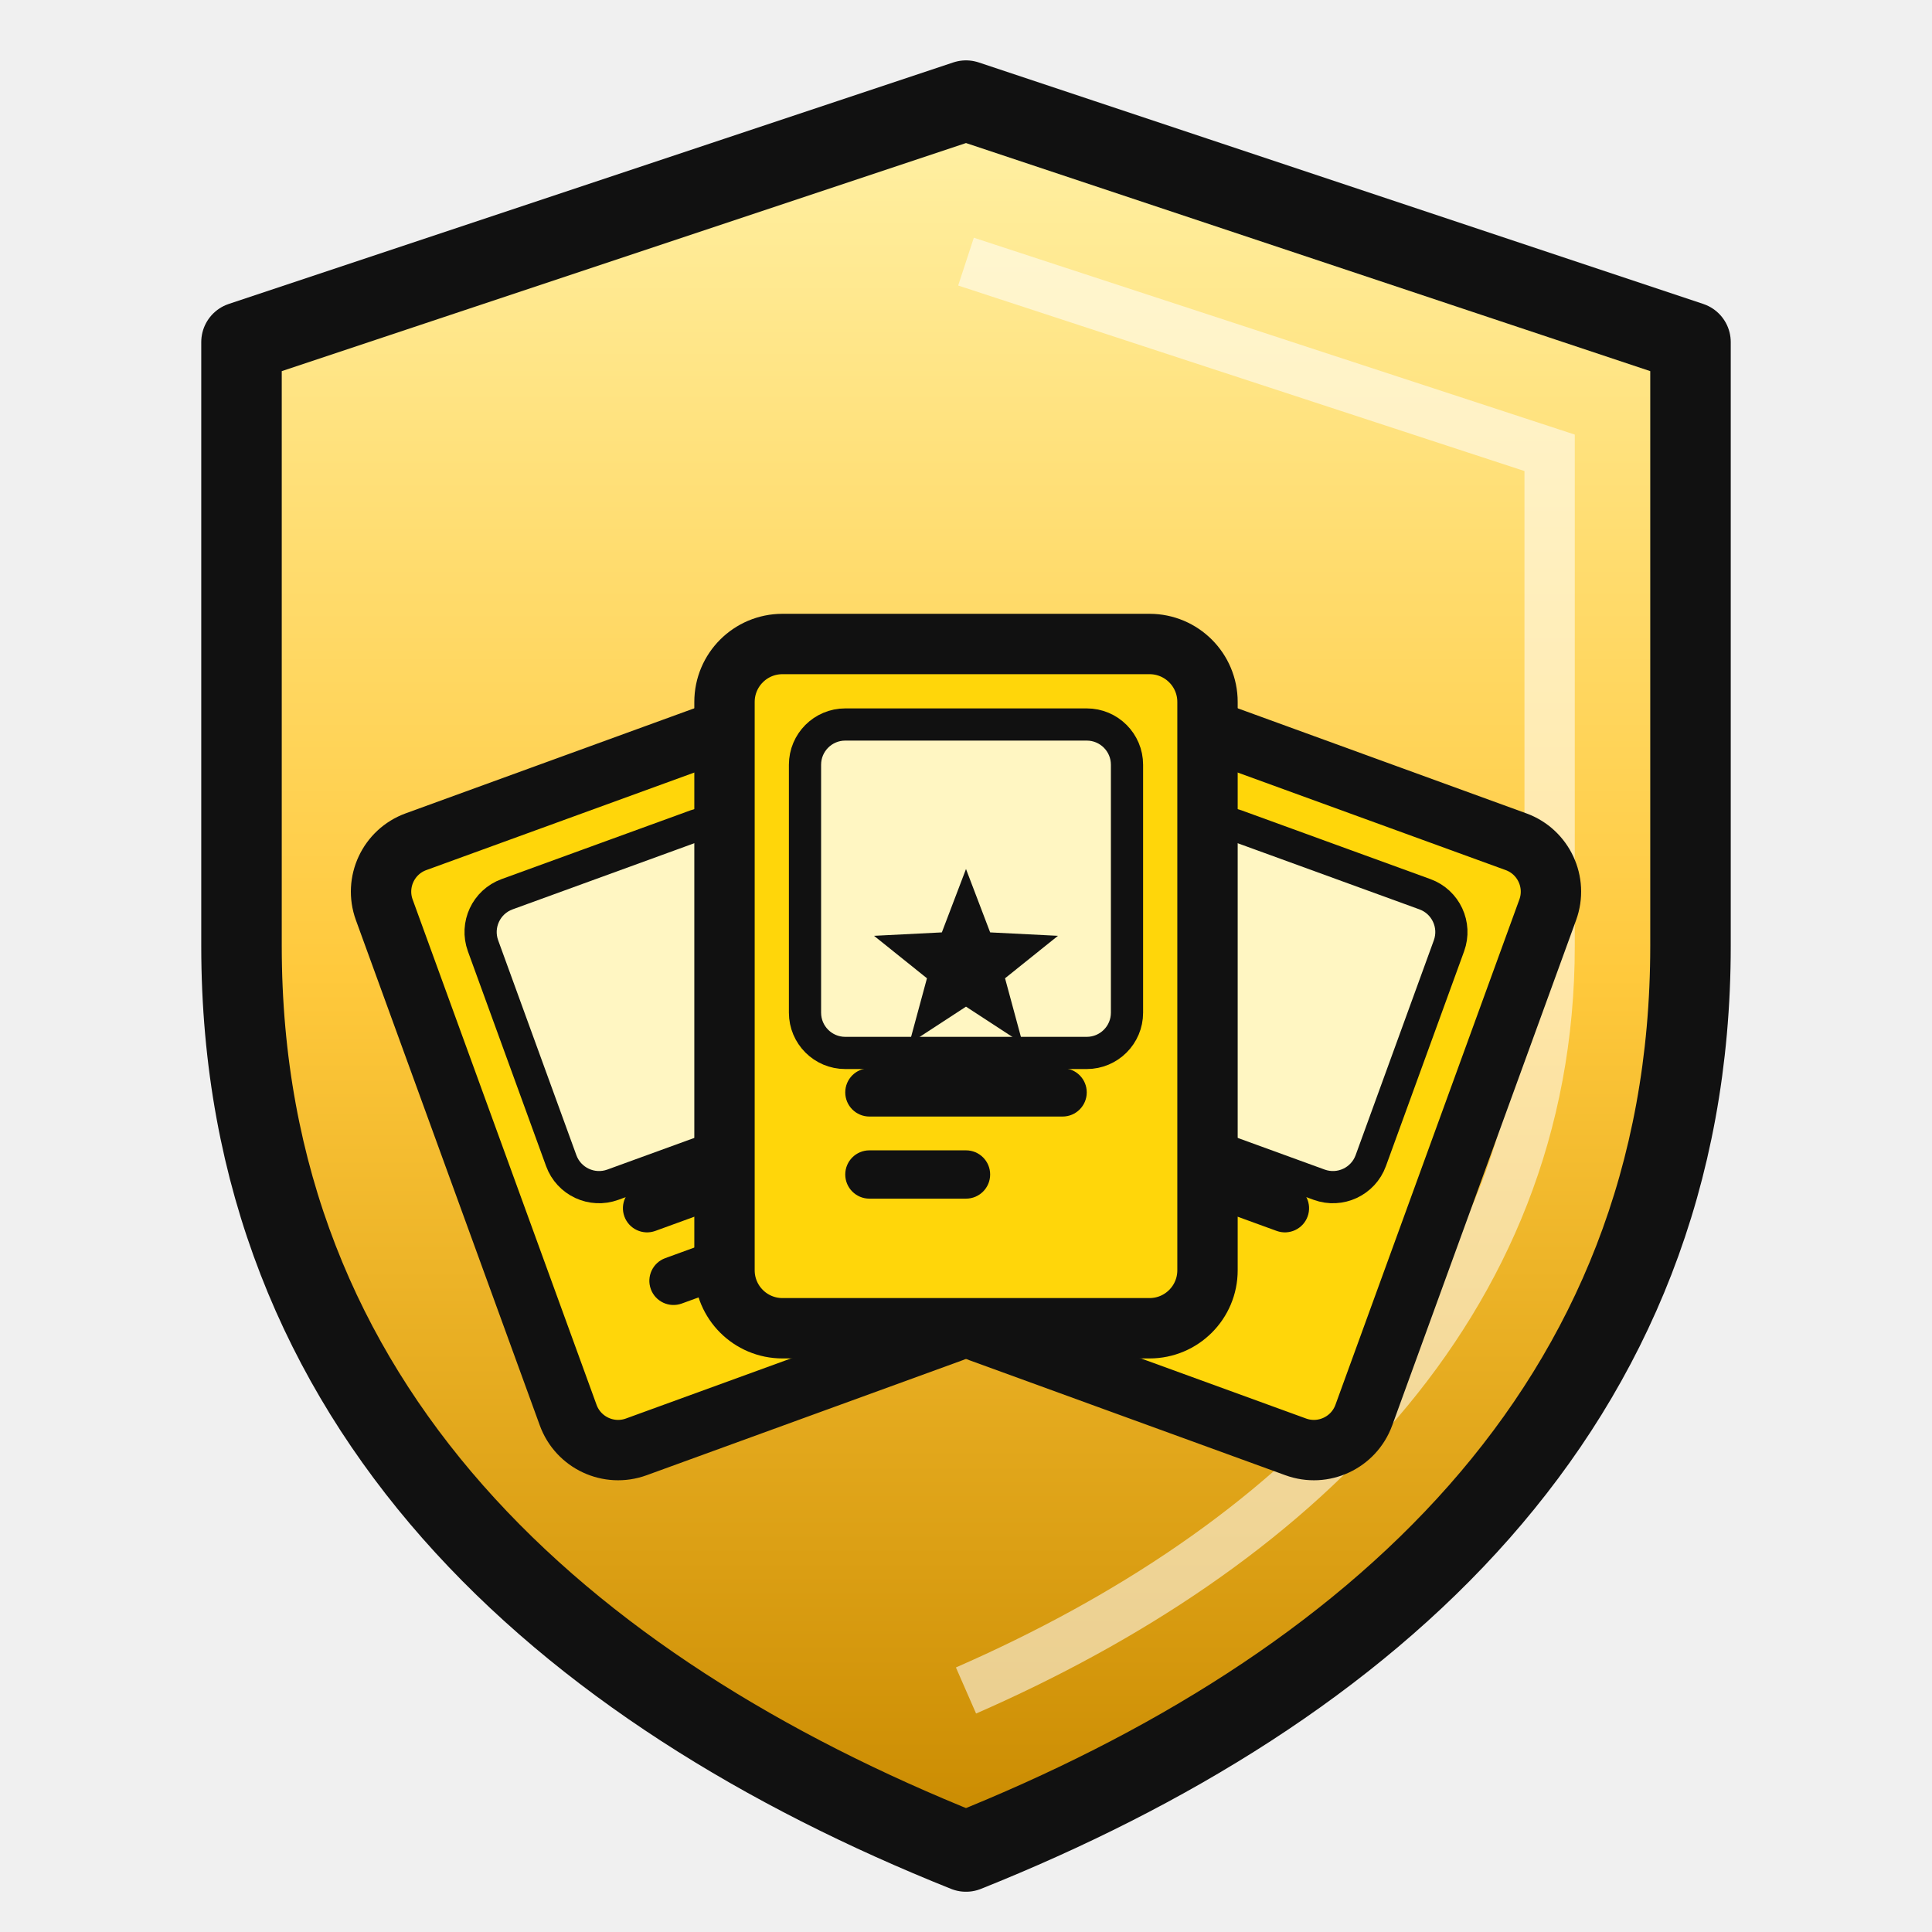
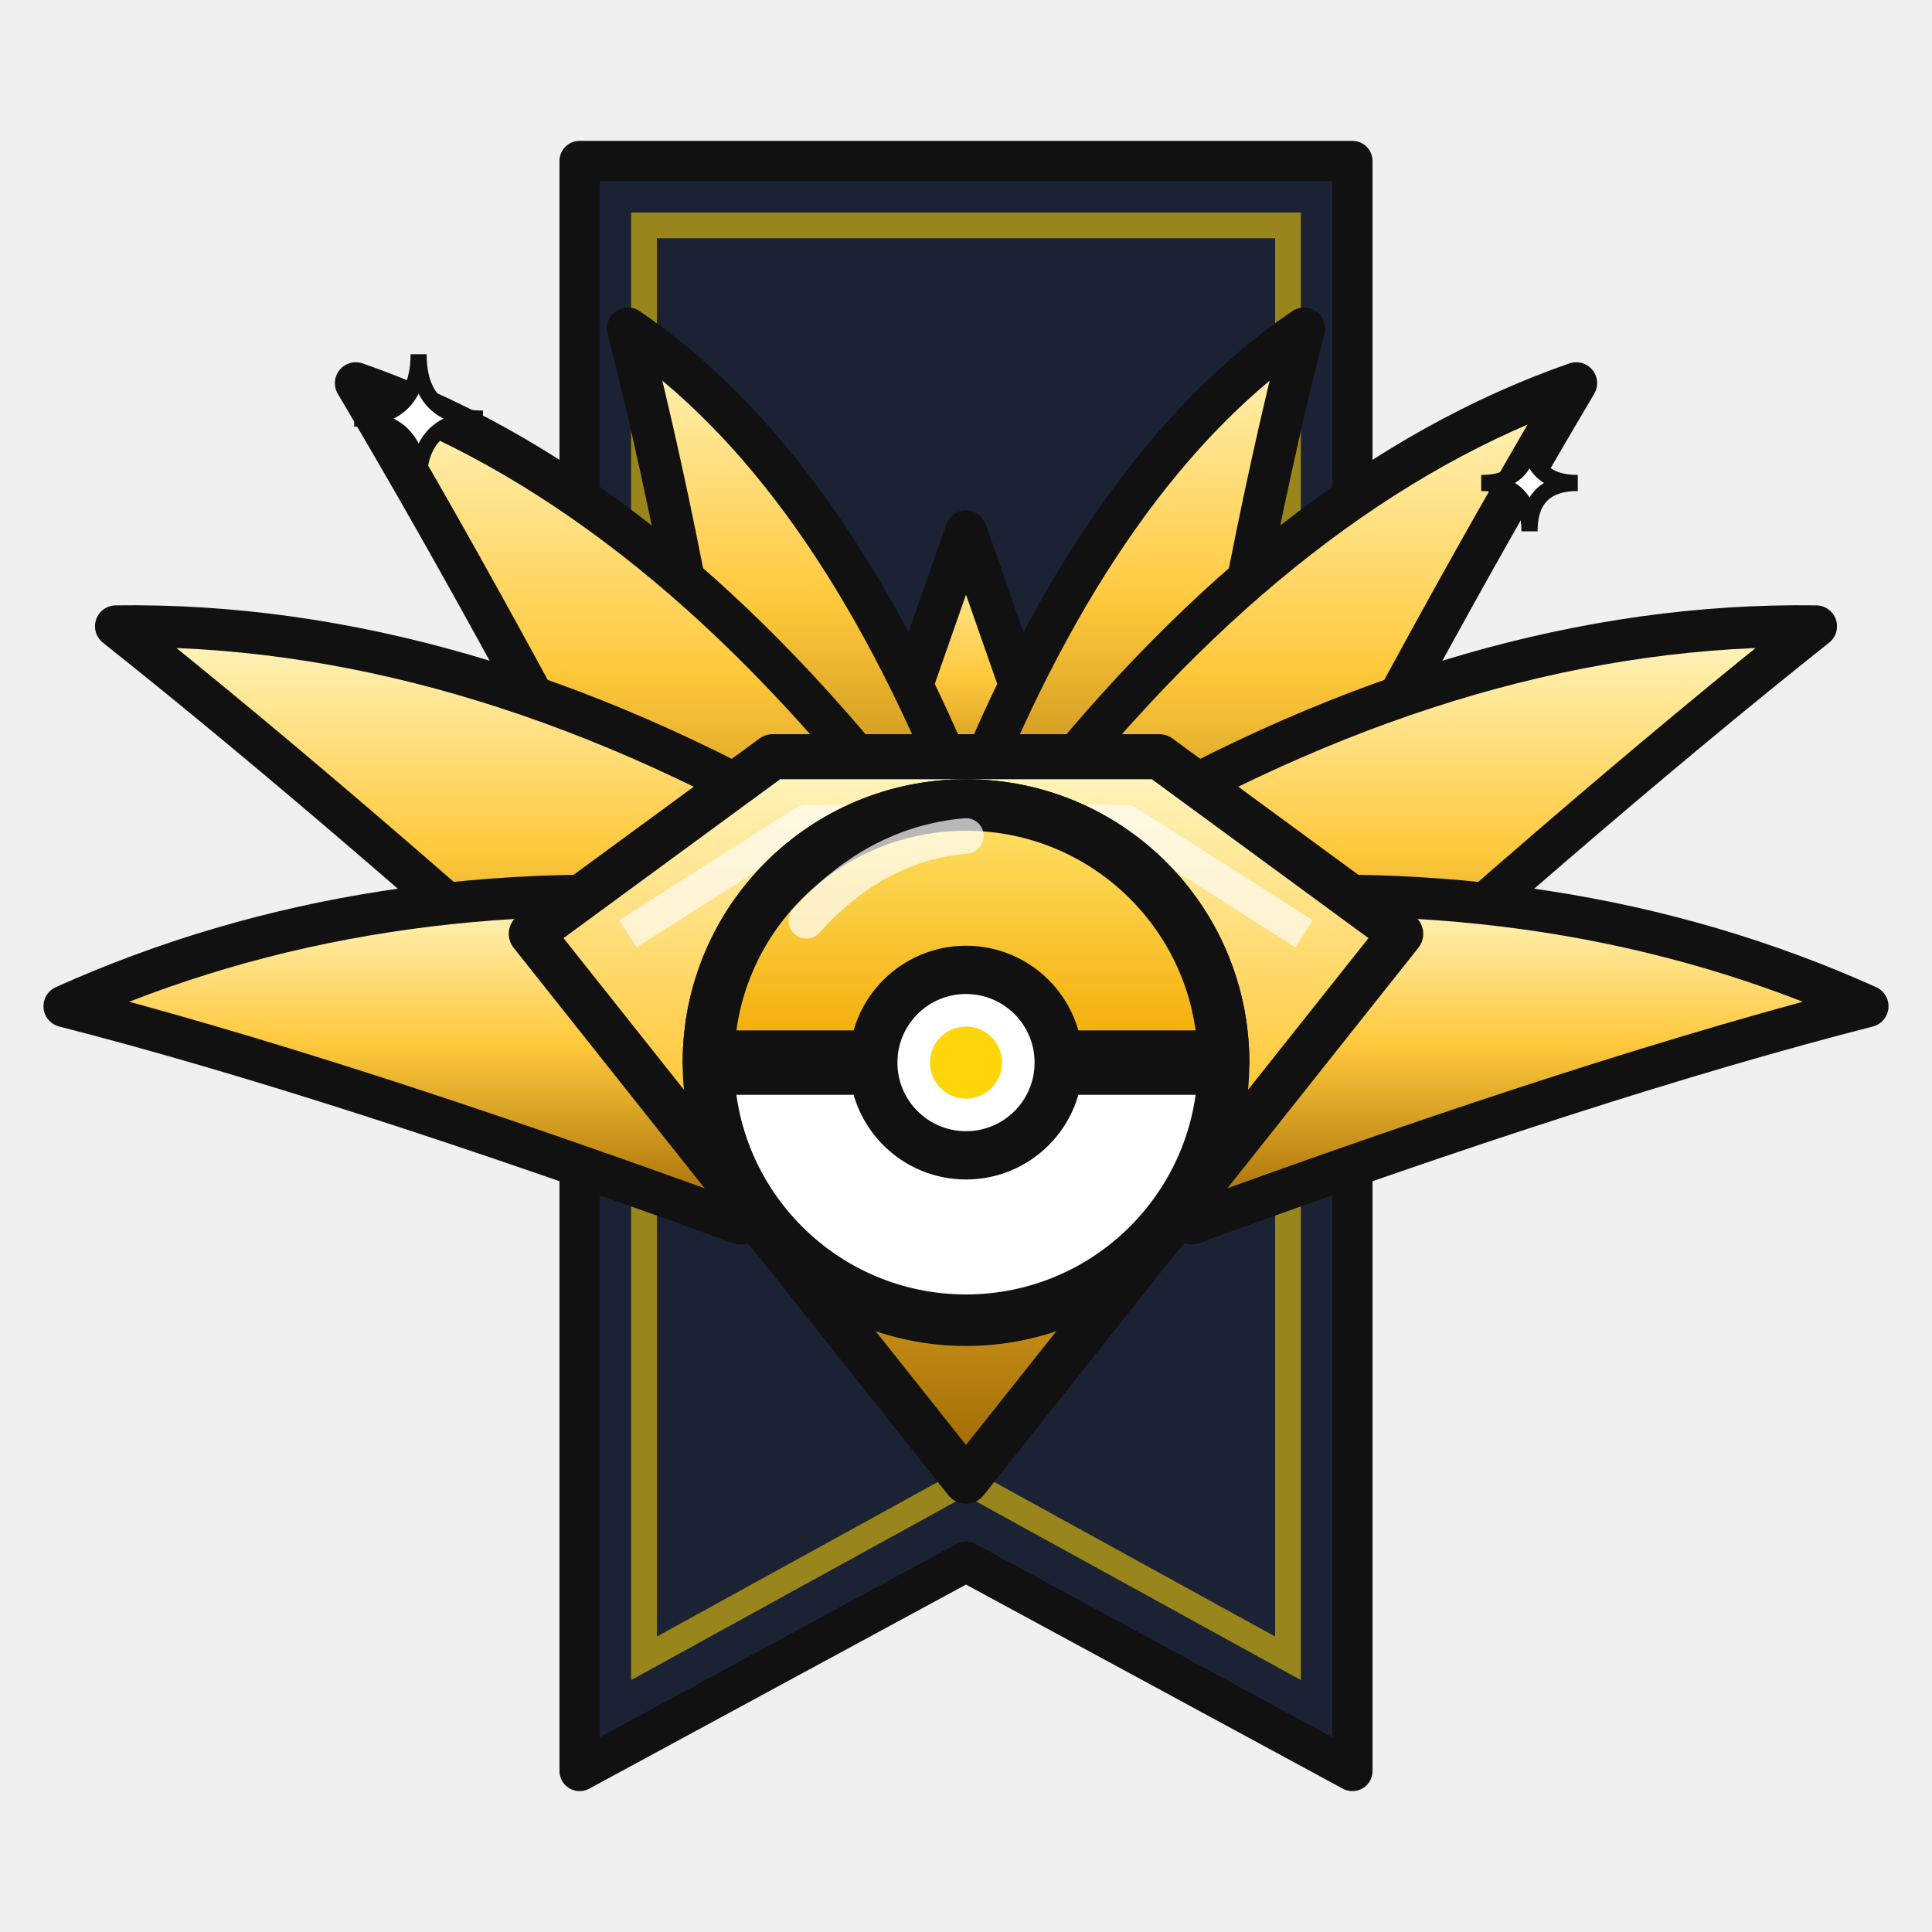
- <svg xmlns="http://www.w3.org/2000/svg" viewBox="0 0 96 96" width="96" height="96">
+ <svg xmlns="http://www.w3.org/2000/svg" viewBox="0 0 120 120" width="120" height="120">
  <defs>
-     <linearGradient id="g" x1="0" y1="0" x2="0" y2="1">
-       <stop offset="0" stop-color="#FFF1A6" />
-       <stop offset="0.5" stop-color="#FFC93C" />
-       <stop offset="1" stop-color="#C98A00" />
+     <linearGradient id="m3" x1="0" y1="0" x2="0" y2="1">
+       <stop offset="0" stop-color="#FFF6C2" />
+       <stop offset="0.45" stop-color="#FFC93C" />
+       <stop offset="1" stop-color="#9C6500" />
+     </linearGradient>
+     <linearGradient id="t3" x1="0" y1="0" x2="0" y2="1">
+       <stop offset="0" stop-color="#FFE46B" />
+       <stop offset="1" stop-color="#F2A900" />
    </linearGradient>
  </defs>
-   <path d="M48 5 L84 17 L84 47 C84 70 68 84 48 92 C28 84 12 70 12 47 L12 17 Z" fill="url(#g)" stroke="#111111" stroke-width="4" stroke-linejoin="round" />
-   <path d="M48 13 L77 22.5 L77 47 C77 65 64 77 48 84" fill="none" stroke="#FFFFFF" stroke-opacity="0.55" stroke-width="2.5" />
-   <g transform="translate(34 54) rotate(-20)">
-     <rect x="-11" y="-16" width="22" height="32" rx="2.64" fill="#FFD60A" stroke="#111111" stroke-width="3" />
-     <rect x="-7" y="-12" width="14" height="15.36" rx="2" fill="#FFF6C2" stroke="#111111" stroke-width="1.6" />
-     <rect x="-5" y="3.84" width="10" height="2.4" rx="1.2" fill="#111111" />
-     <rect x="-5" y="7.68" width="6" height="2.4" rx="1.2" fill="#111111" />
+   <path d="M36 10 H84 V110 L60 97 L36 110 Z" fill="#1B2233" stroke="#111111" stroke-width="2.5" stroke-linejoin="round" />
+   <path d="M40 14 H80 V103 L60 92 L40 103 Z" fill="none" stroke="#FFD60A" stroke-opacity="0.55" stroke-width="1.6" />
+   <path d="M53 53 L60 33 L67 53 Z" fill="url(#m3)" stroke="#111111" stroke-width="2.6" stroke-linejoin="round" />
+   <path d="M59.9 49.9 Q51.5 28.9 39.0 20.4 Q43.2 36.9 46.1 57.9 Z" fill="url(#m3)" stroke="#111111" stroke-width="2.6" stroke-linejoin="round" />
+   <path d="M60.1 49.9 Q68.5 28.9 81.0 20.4 Q76.8 36.9 73.9 57.9 Z" fill="url(#m3)" stroke="#111111" stroke-width="2.6" stroke-linejoin="round" />
+   <path d="M55.6 49.9 Q39.9 30.0 22.1 23.8 Q31.9 40.3 43.6 63.3 Z" fill="url(#m3)" stroke="#111111" stroke-width="2.6" stroke-linejoin="round" />
+   <path d="M64.4 49.9 Q80.1 30.0 97.9 23.8 Q88.1 40.3 76.4 63.3 Z" fill="url(#m3)" stroke="#111111" stroke-width="2.6" stroke-linejoin="round" />
+   <path d="M50.8 51.5 Q28.5 38.6 7.2 38.9 Q22.3 50.9 43.3 70.0 Z" fill="url(#m3)" stroke="#111111" stroke-width="2.6" stroke-linejoin="round" />
+   <path d="M69.2 51.5 Q91.5 38.6 112.8 38.9 Q97.7 50.9 76.7 70.0 Z" fill="url(#m3)" stroke="#111111" stroke-width="2.6" stroke-linejoin="round" />
+   <path d="M46.0 56.0 Q22.9 54.0 4.0 62.5 Q20.8 66.8 46.0 76.0 Z" fill="url(#m3)" stroke="#111111" stroke-width="2.6" stroke-linejoin="round" />
+   <path d="M74.0 56.0 Q97.1 54.0 116.0 62.5 Q99.2 66.8 74.0 76.0 Z" fill="url(#m3)" stroke="#111111" stroke-width="2.6" stroke-linejoin="round" />
+   <path d="M52 78 L60 91 L68 78 Z" fill="url(#m3)" stroke="#111111" stroke-width="2.6" stroke-linejoin="round" />
+   <path d="M33 58 L48 47 L72 47 L87 58 L60 92 Z" fill="url(#m3)" stroke="#111111" stroke-width="2.8" stroke-linejoin="round" />
+   <path d="M39 58 L50 51 L70 51 L81 58" fill="none" stroke="#FFFFFF" stroke-opacity="0.65" stroke-width="2" stroke-linejoin="round" />
+   <g>
+     <circle cx="60" cy="66" r="16" fill="#FFFFFF" stroke="#111111" stroke-width="3.2" />
+     <path d="M44 66 A16 16 0 0 1 76 66 Z" fill="url(#t3)" stroke="#111111" stroke-width="3.2" stroke-linejoin="round" />
+     <path d="M45 66 H75" stroke="#111111" stroke-width="4" />
+     <circle cx="60" cy="66" r="5.76" fill="#FFFFFF" stroke="#111111" stroke-width="3" />
+     <circle cx="60" cy="66" r="2.24" fill="#FFD60A" />
+     <path d="M50.08 57.2 Q54.4 52.4 60 51.92" fill="none" stroke="#FFFFFF" stroke-opacity="0.7" stroke-width="2.2" stroke-linecap="round" />
  </g>
-   <g transform="translate(62 54) rotate(20)">
-     <rect x="-11" y="-16" width="22" height="32" rx="2.64" fill="#FFD60A" stroke="#111111" stroke-width="3" />
-     <rect x="-7" y="-12" width="14" height="15.36" rx="2" fill="#FFF6C2" stroke="#111111" stroke-width="1.6" />
-     <rect x="-5" y="3.84" width="10" height="2.4" rx="1.2" fill="#111111" />
-     <rect x="-5" y="7.68" width="6" height="2.4" rx="1.2" fill="#111111" />
-   </g>
-   <g transform="translate(48 49) rotate(0)">
-     <rect x="-12" y="-17" width="24" height="34" rx="2.88" fill="#FFD60A" stroke="#111111" stroke-width="3" />
-     <rect x="-8" y="-13" width="16" height="16.32" rx="2" fill="#FFF6C2" stroke="#111111" stroke-width="1.6" />
-     <path d="M0.00 -5.82L1.20 -2.67L4.57 -2.50L1.94 -0.39L2.82 2.86L0.00 1.02L-2.82 2.86L-1.94 -0.39L-4.57 -2.50L-1.20 -2.67Z" fill="#111111" />
-     <rect x="-6" y="4.08" width="12" height="2.4" rx="1.2" fill="#111111" />
-     <rect x="-6" y="8.16" width="7.2" height="2.4" rx="1.2" fill="#111111" />
-   </g>
+   <path d="M26 22 Q26 26 30 26 Q26 26 26 30 Q26 26 22 26 Q26 26 26 22 Z" fill="#FFFFFF" stroke="#111111" stroke-width="1" />
+   <path d="M95 27 Q95 30 98 30 Q95 30 95 33 Q95 30 92 30 Q95 30 95 27 Z" fill="#FFFFFF" stroke="#111111" stroke-width="1" />
</svg>
